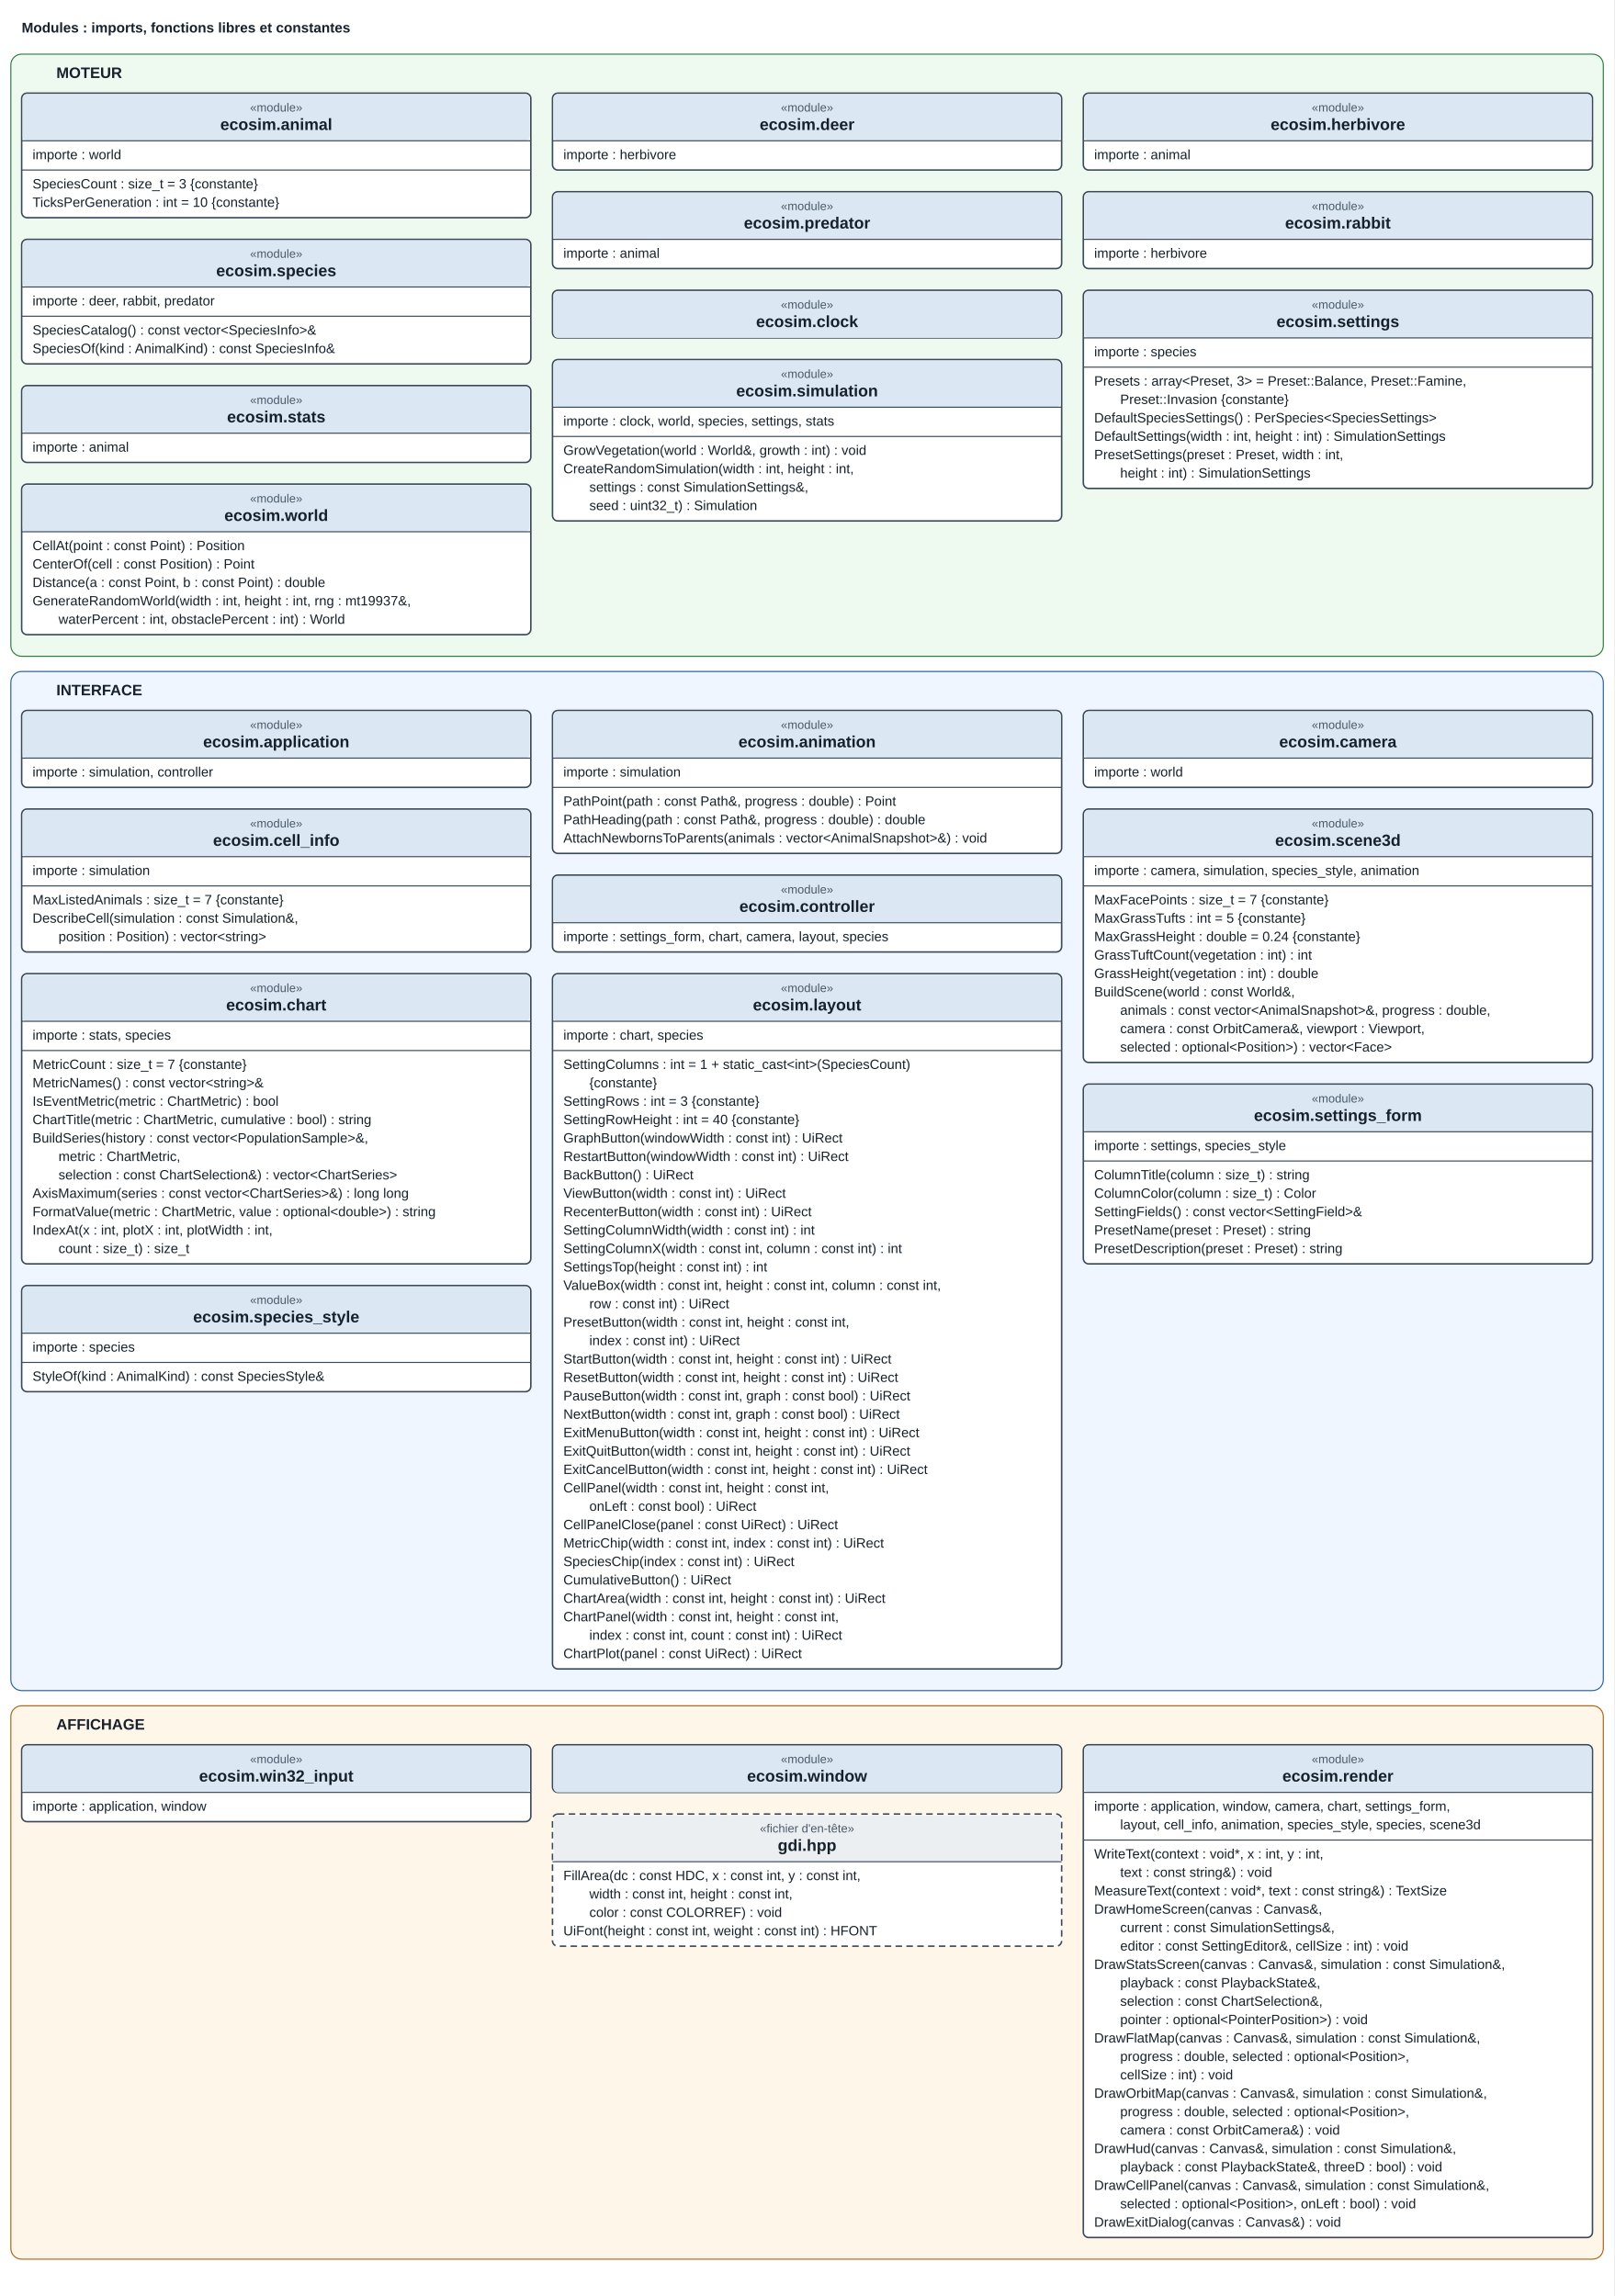
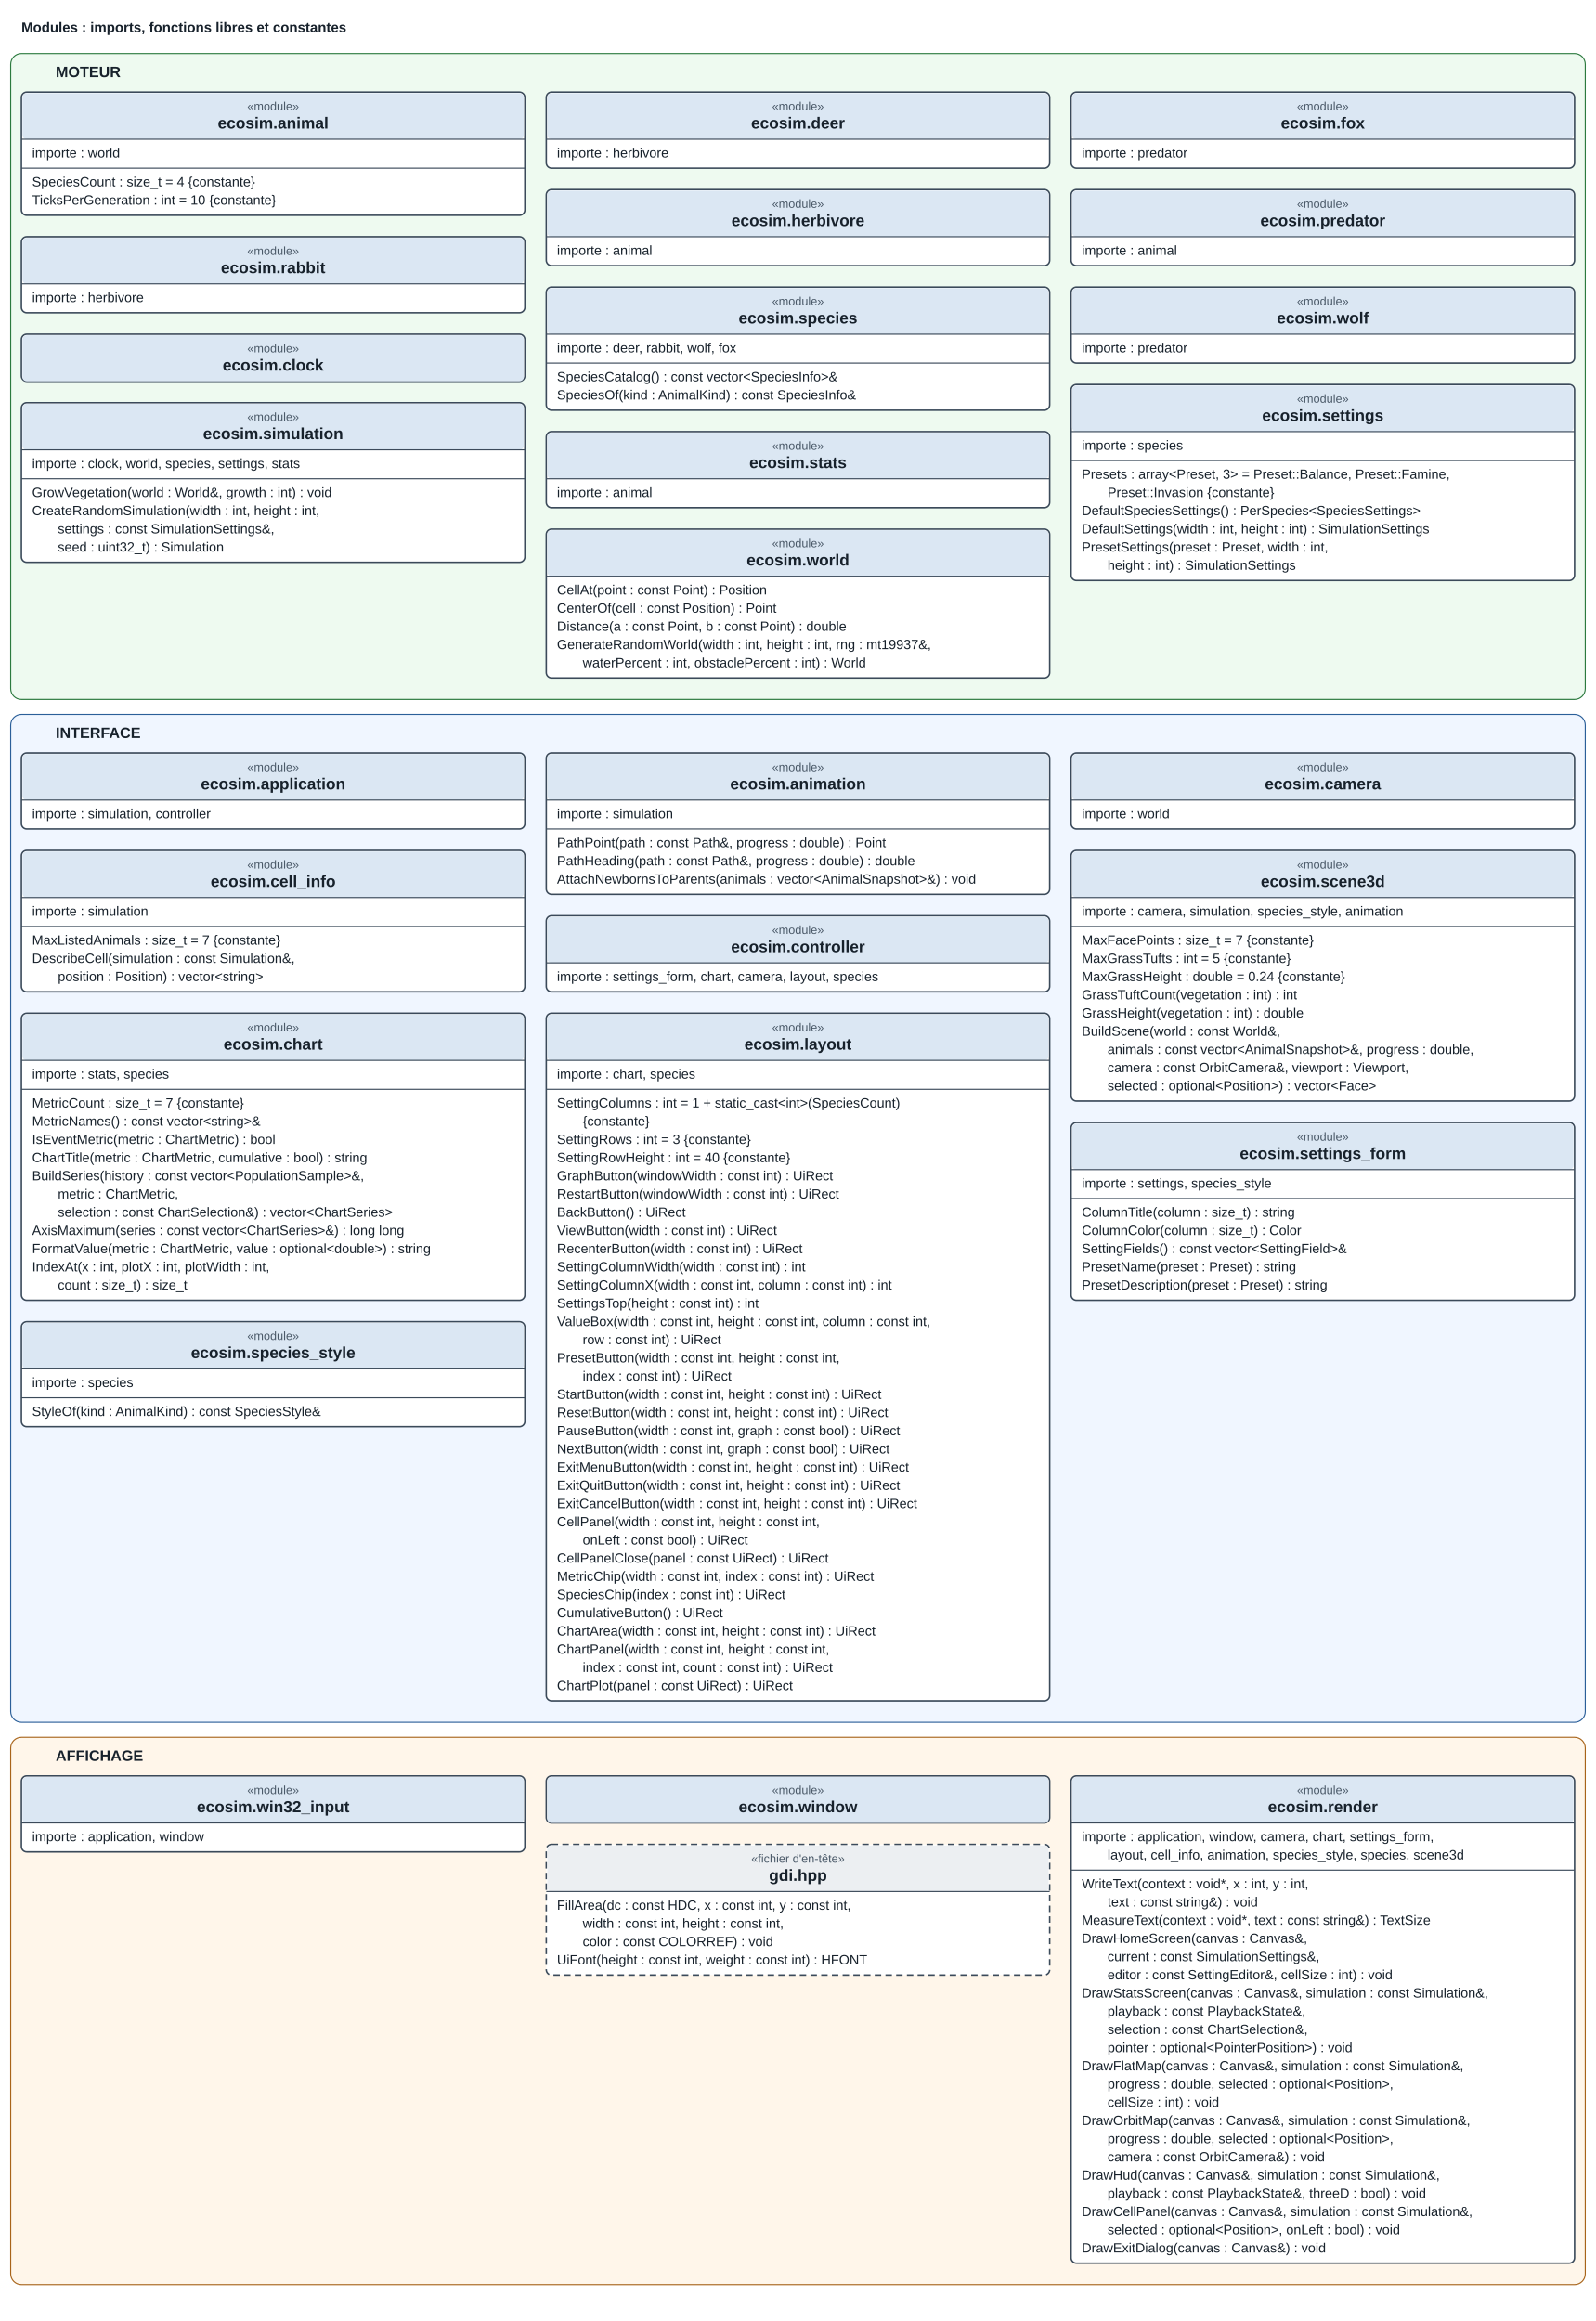
- <svg xmlns="http://www.w3.org/2000/svg" viewBox="0 0 1490 2120" role="img" aria-label="Modules : imports, fonctions libres et constantes">
+ <svg xmlns="http://www.w3.org/2000/svg" viewBox="0 0 1490 2167" role="img" aria-label="Modules : imports, fonctions libres et constantes">
  <style>
 text { font-family: "Segoe UI", Arial, sans-serif; fill: #17212b; }
 .name { font-size: 15px; font-weight: 700; text-anchor: middle; }
 .abstract { font-style: italic; }
 .stereo { font-size: 11px; text-anchor: middle; fill: #4a5968; }
 .member { font-size: 12.5px; }
 .label { font-size: 12px; font-style: italic; fill: #3b4a5a; }
 .band { font-size: 14px; font-weight: 700; }
 .legend { font-size: 12.5px; }
 .legendtitle { font-size: 13px; font-weight: 700; }
</style>
  <defs>
    <marker id="triangle" viewBox="0 0 14 14" refX="13" refY="7" markerWidth="14" markerHeight="14" markerUnits="userSpaceOnUse" orient="auto">
      <path d="M1 1 L13 7 L1 13 Z" fill="#ffffff" stroke="#3b4a5a" stroke-width="1.4" />
    </marker>
    <marker id="diamond" viewBox="0 0 18 12" refX="1" refY="6" markerWidth="18" markerHeight="12" markerUnits="userSpaceOnUse" orient="auto">
      <path d="M1 6 L9 1 L17 6 L9 11 Z" fill="#3b4a5a" />
    </marker>
    <marker id="arrow" viewBox="0 0 12 12" refX="11" refY="6" markerWidth="12" markerHeight="12" markerUnits="userSpaceOnUse" orient="auto">
      <path d="M1 1 L11 6 L1 11" fill="none" stroke="#3b4a5a" stroke-width="1.6" />
    </marker>
  </defs>
-   <rect width="1490" height="2120" fill="#ffffff" />
-   <rect x="10" y="50" width="1470" height="556" rx="10" fill="#eefaf0" stroke="#2c7a3f" />
+   <rect width="1490" height="2167" fill="#ffffff" />
+   <rect x="10" y="50" width="1470" height="603" rx="10" fill="#eefaf0" stroke="#2c7a3f" />
  <text x="52" y="72" class="band" fill="#2c7a3f">MOTEUR</text>
-   <rect x="10" y="620" width="1470" height="941" rx="10" fill="#f0f6ff" stroke="#2b5f99" />
-   <text x="52" y="642" class="band" fill="#2b5f99">INTERFACE</text>
-   <rect x="10" y="1575" width="1470" height="511" rx="10" fill="#fff6ea" stroke="#a8641a" />
-   <text x="52" y="1597" class="band" fill="#a8641a">AFFICHAGE</text>
+   <rect x="10" y="667" width="1470" height="941" rx="10" fill="#f0f6ff" stroke="#2b5f99" />
+   <text x="52" y="689" class="band" fill="#2b5f99">INTERFACE</text>
+   <rect x="10" y="1622" width="1470" height="511" rx="10" fill="#fff6ea" stroke="#a8641a" />
+   <text x="52" y="1644" class="band" fill="#a8641a">AFFICHAGE</text>
  <g class="box" data-width="470">
    <rect x="20" y="86" width="470" height="115" rx="5" fill="#ffffff" stroke="#3b4a5a" stroke-width="1.4" />
    <rect x="21" y="87" width="468" height="43" rx="4" fill="#dbe7f3" />
    <text x="255.0" y="103" class="stereo">«module»</text>
    <text x="255.0" y="120" class="name">ecosim.animal</text>
    <line x1="20" y1="130" x2="490" y2="130" stroke="#3b4a5a" />
    <text x="30" y="147" class="member">importe : world</text>
    <line x1="20" y1="157" x2="490" y2="157" stroke="#3b4a5a" />
-     <text x="30" y="174" class="member">SpeciesCount : size_t = 3 {constante}</text>
+     <text x="30" y="174" class="member">SpeciesCount : size_t = 4 {constante}</text>
    <text x="30" y="191" class="member">TicksPerGeneration : int = 10 {constante}</text>
  </g>
  <g class="box" data-width="470">
    <rect x="510" y="86" width="470" height="71" rx="5" fill="#ffffff" stroke="#3b4a5a" stroke-width="1.4" />
    <rect x="511" y="87" width="468" height="43" rx="4" fill="#dbe7f3" />
    <text x="745.0" y="103" class="stereo">«module»</text>
    <text x="745.0" y="120" class="name">ecosim.deer</text>
    <line x1="510" y1="130" x2="980" y2="130" stroke="#3b4a5a" />
    <text x="520" y="147" class="member">importe : herbivore</text>
  </g>
  <g class="box" data-width="470">
    <rect x="1000" y="86" width="470" height="71" rx="5" fill="#ffffff" stroke="#3b4a5a" stroke-width="1.4" />
    <rect x="1001" y="87" width="468" height="43" rx="4" fill="#dbe7f3" />
    <text x="1235.0" y="103" class="stereo">«module»</text>
-     <text x="1235.0" y="120" class="name">ecosim.herbivore</text>
+     <text x="1235.0" y="120" class="name">ecosim.fox</text>
    <line x1="1000" y1="130" x2="1470" y2="130" stroke="#3b4a5a" />
-     <text x="1010" y="147" class="member">importe : animal</text>
+     <text x="1010" y="147" class="member">importe : predator</text>
  </g>
  <g class="box" data-width="470">
    <rect x="510" y="177" width="470" height="71" rx="5" fill="#ffffff" stroke="#3b4a5a" stroke-width="1.4" />
    <rect x="511" y="178" width="468" height="43" rx="4" fill="#dbe7f3" />
    <text x="745.0" y="194" class="stereo">«module»</text>
-     <text x="745.0" y="211" class="name">ecosim.predator</text>
+     <text x="745.0" y="211" class="name">ecosim.herbivore</text>
    <line x1="510" y1="221" x2="980" y2="221" stroke="#3b4a5a" />
    <text x="520" y="238" class="member">importe : animal</text>
  </g>
  <g class="box" data-width="470">
    <rect x="1000" y="177" width="470" height="71" rx="5" fill="#ffffff" stroke="#3b4a5a" stroke-width="1.4" />
    <rect x="1001" y="178" width="468" height="43" rx="4" fill="#dbe7f3" />
    <text x="1235.0" y="194" class="stereo">«module»</text>
-     <text x="1235.0" y="211" class="name">ecosim.rabbit</text>
+     <text x="1235.0" y="211" class="name">ecosim.predator</text>
    <line x1="1000" y1="221" x2="1470" y2="221" stroke="#3b4a5a" />
-     <text x="1010" y="238" class="member">importe : herbivore</text>
-   </g>
-   <g class="box" data-width="470">
-     <rect x="20" y="221" width="470" height="115" rx="5" fill="#ffffff" stroke="#3b4a5a" stroke-width="1.4" />
+     <text x="1010" y="238" class="member">importe : animal</text>
+   </g>
+   <g class="box" data-width="470">
+     <rect x="20" y="221" width="470" height="71" rx="5" fill="#ffffff" stroke="#3b4a5a" stroke-width="1.4" />
    <rect x="21" y="222" width="468" height="43" rx="4" fill="#dbe7f3" />
    <text x="255.0" y="238" class="stereo">«module»</text>
-     <text x="255.0" y="255" class="name">ecosim.species</text>
+     <text x="255.0" y="255" class="name">ecosim.rabbit</text>
    <line x1="20" y1="265" x2="490" y2="265" stroke="#3b4a5a" />
-     <text x="30" y="282" class="member">importe : deer, rabbit, predator</text>
-     <line x1="20" y1="292" x2="490" y2="292" stroke="#3b4a5a" />
-     <text x="30" y="309" class="member">SpeciesCatalog() : const vector&lt;SpeciesInfo&gt;&amp;</text>
-     <text x="30" y="326" class="member">SpeciesOf(kind : AnimalKind) : const SpeciesInfo&amp;</text>
-   </g>
-   <g class="box" data-width="470">
-     <rect x="510" y="268" width="470" height="44" rx="5" fill="#ffffff" stroke="#3b4a5a" stroke-width="1.4" />
+     <text x="30" y="282" class="member">importe : herbivore</text>
+   </g>
+   <g class="box" data-width="470">
+     <rect x="510" y="268" width="470" height="115" rx="5" fill="#ffffff" stroke="#3b4a5a" stroke-width="1.4" />
    <rect x="511" y="269" width="468" height="43" rx="4" fill="#dbe7f3" />
    <text x="745.0" y="285" class="stereo">«module»</text>
-     <text x="745.0" y="302" class="name">ecosim.clock</text>
-   </g>
-   <g class="box" data-width="470">
-     <rect x="1000" y="268" width="470" height="183" rx="5" fill="#ffffff" stroke="#3b4a5a" stroke-width="1.4" />
+     <text x="745.0" y="302" class="name">ecosim.species</text>
+     <line x1="510" y1="312" x2="980" y2="312" stroke="#3b4a5a" />
+     <text x="520" y="329" class="member">importe : deer, rabbit, wolf, fox</text>
+     <line x1="510" y1="339" x2="980" y2="339" stroke="#3b4a5a" />
+     <text x="520" y="356" class="member">SpeciesCatalog() : const vector&lt;SpeciesInfo&gt;&amp;</text>
+     <text x="520" y="373" class="member">SpeciesOf(kind : AnimalKind) : const SpeciesInfo&amp;</text>
+   </g>
+   <g class="box" data-width="470">
+     <rect x="1000" y="268" width="470" height="71" rx="5" fill="#ffffff" stroke="#3b4a5a" stroke-width="1.4" />
    <rect x="1001" y="269" width="468" height="43" rx="4" fill="#dbe7f3" />
    <text x="1235.0" y="285" class="stereo">«module»</text>
-     <text x="1235.0" y="302" class="name">ecosim.settings</text>
+     <text x="1235.0" y="302" class="name">ecosim.wolf</text>
    <line x1="1000" y1="312" x2="1470" y2="312" stroke="#3b4a5a" />
-     <text x="1010" y="329" class="member">importe : species</text>
-     <line x1="1000" y1="339" x2="1470" y2="339" stroke="#3b4a5a" />
-     <text x="1010" y="356" class="member">Presets : array&lt;Preset, 3&gt; = Preset::Balance, Preset::Famine,</text>
-     <text x="1034" y="373" class="member">Preset::Invasion {constante}</text>
-     <text x="1010" y="390" class="member">DefaultSpeciesSettings() : PerSpecies&lt;SpeciesSettings&gt;</text>
-     <text x="1010" y="407" class="member">DefaultSettings(width : int, height : int) : SimulationSettings</text>
-     <text x="1010" y="424" class="member">PresetSettings(preset : Preset, width : int,</text>
-     <text x="1034" y="441" class="member">height : int) : SimulationSettings</text>
-   </g>
-   <g class="box" data-width="470">
-     <rect x="510" y="332" width="470" height="149" rx="5" fill="#ffffff" stroke="#3b4a5a" stroke-width="1.4" />
-     <rect x="511" y="333" width="468" height="43" rx="4" fill="#dbe7f3" />
-     <text x="745.0" y="349" class="stereo">«module»</text>
-     <text x="745.0" y="366" class="name">ecosim.simulation</text>
-     <line x1="510" y1="376" x2="980" y2="376" stroke="#3b4a5a" />
-     <text x="520" y="393" class="member">importe : clock, world, species, settings, stats</text>
-     <line x1="510" y1="403" x2="980" y2="403" stroke="#3b4a5a" />
-     <text x="520" y="420" class="member">GrowVegetation(world : World&amp;, growth : int) : void</text>
-     <text x="520" y="437" class="member">CreateRandomSimulation(width : int, height : int,</text>
-     <text x="544" y="454" class="member">settings : const SimulationSettings&amp;,</text>
-     <text x="544" y="471" class="member">seed : uint32_t) : Simulation</text>
-   </g>
-   <g class="box" data-width="470">
-     <rect x="20" y="356" width="470" height="71" rx="5" fill="#ffffff" stroke="#3b4a5a" stroke-width="1.4" />
-     <rect x="21" y="357" width="468" height="43" rx="4" fill="#dbe7f3" />
-     <text x="255.0" y="373" class="stereo">«module»</text>
-     <text x="255.0" y="390" class="name">ecosim.stats</text>
-     <line x1="20" y1="400" x2="490" y2="400" stroke="#3b4a5a" />
-     <text x="30" y="417" class="member">importe : animal</text>
-   </g>
-   <g class="box" data-width="470">
-     <rect x="20" y="447" width="470" height="139" rx="5" fill="#ffffff" stroke="#3b4a5a" stroke-width="1.4" />
-     <rect x="21" y="448" width="468" height="43" rx="4" fill="#dbe7f3" />
-     <text x="255.0" y="464" class="stereo">«module»</text>
-     <text x="255.0" y="481" class="name">ecosim.world</text>
-     <line x1="20" y1="491" x2="490" y2="491" stroke="#3b4a5a" />
-     <text x="30" y="508" class="member">CellAt(point : const Point) : Position</text>
-     <text x="30" y="525" class="member">CenterOf(cell : const Position) : Point</text>
-     <text x="30" y="542" class="member">Distance(a : const Point, b : const Point) : double</text>
-     <text x="30" y="559" class="member">GenerateRandomWorld(width : int, height : int, rng : mt19937&amp;,</text>
-     <text x="54" y="576" class="member">waterPercent : int, obstaclePercent : int) : World</text>
-   </g>
-   <g class="box" data-width="470">
-     <rect x="20" y="656" width="470" height="71" rx="5" fill="#ffffff" stroke="#3b4a5a" stroke-width="1.4" />
-     <rect x="21" y="657" width="468" height="43" rx="4" fill="#dbe7f3" />
-     <text x="255.0" y="673" class="stereo">«module»</text>
-     <text x="255.0" y="690" class="name">ecosim.application</text>
-     <line x1="20" y1="700" x2="490" y2="700" stroke="#3b4a5a" />
-     <text x="30" y="717" class="member">importe : simulation, controller</text>
-   </g>
-   <g class="box" data-width="470">
-     <rect x="510" y="656" width="470" height="132" rx="5" fill="#ffffff" stroke="#3b4a5a" stroke-width="1.4" />
-     <rect x="511" y="657" width="468" height="43" rx="4" fill="#dbe7f3" />
-     <text x="745.0" y="673" class="stereo">«module»</text>
-     <text x="745.0" y="690" class="name">ecosim.animation</text>
-     <line x1="510" y1="700" x2="980" y2="700" stroke="#3b4a5a" />
-     <text x="520" y="717" class="member">importe : simulation</text>
-     <line x1="510" y1="727" x2="980" y2="727" stroke="#3b4a5a" />
-     <text x="520" y="744" class="member">PathPoint(path : const Path&amp;, progress : double) : Point</text>
-     <text x="520" y="761" class="member">PathHeading(path : const Path&amp;, progress : double) : double</text>
-     <text x="520" y="778" class="member">AttachNewbornsToParents(animals : vector&lt;AnimalSnapshot&gt;&amp;) : void</text>
-   </g>
-   <g class="box" data-width="470">
-     <rect x="1000" y="656" width="470" height="71" rx="5" fill="#ffffff" stroke="#3b4a5a" stroke-width="1.4" />
-     <rect x="1001" y="657" width="468" height="43" rx="4" fill="#dbe7f3" />
-     <text x="1235.0" y="673" class="stereo">«module»</text>
-     <text x="1235.0" y="690" class="name">ecosim.camera</text>
-     <line x1="1000" y1="700" x2="1470" y2="700" stroke="#3b4a5a" />
-     <text x="1010" y="717" class="member">importe : world</text>
-   </g>
-   <g class="box" data-width="470">
-     <rect x="20" y="747" width="470" height="132" rx="5" fill="#ffffff" stroke="#3b4a5a" stroke-width="1.4" />
-     <rect x="21" y="748" width="468" height="43" rx="4" fill="#dbe7f3" />
-     <text x="255.0" y="764" class="stereo">«module»</text>
-     <text x="255.0" y="781" class="name">ecosim.cell_info</text>
-     <line x1="20" y1="791" x2="490" y2="791" stroke="#3b4a5a" />
-     <text x="30" y="808" class="member">importe : simulation</text>
-     <line x1="20" y1="818" x2="490" y2="818" stroke="#3b4a5a" />
-     <text x="30" y="835" class="member">MaxListedAnimals : size_t = 7 {constante}</text>
-     <text x="30" y="852" class="member">DescribeCell(simulation : const Simulation&amp;,</text>
-     <text x="54" y="869" class="member">position : Position) : vector&lt;string&gt;</text>
-   </g>
-   <g class="box" data-width="470">
-     <rect x="1000" y="747" width="470" height="234" rx="5" fill="#ffffff" stroke="#3b4a5a" stroke-width="1.4" />
-     <rect x="1001" y="748" width="468" height="43" rx="4" fill="#dbe7f3" />
-     <text x="1235.0" y="764" class="stereo">«module»</text>
-     <text x="1235.0" y="781" class="name">ecosim.scene3d</text>
-     <line x1="1000" y1="791" x2="1470" y2="791" stroke="#3b4a5a" />
-     <text x="1010" y="808" class="member">importe : camera, simulation, species_style, animation</text>
-     <line x1="1000" y1="818" x2="1470" y2="818" stroke="#3b4a5a" />
-     <text x="1010" y="835" class="member">MaxFacePoints : size_t = 7 {constante}</text>
-     <text x="1010" y="852" class="member">MaxGrassTufts : int = 5 {constante}</text>
-     <text x="1010" y="869" class="member">MaxGrassHeight : double = 0.24 {constante}</text>
-     <text x="1010" y="886" class="member">GrassTuftCount(vegetation : int) : int</text>
-     <text x="1010" y="903" class="member">GrassHeight(vegetation : int) : double</text>
-     <text x="1010" y="920" class="member">BuildScene(world : const World&amp;,</text>
-     <text x="1034" y="937" class="member">animals : const vector&lt;AnimalSnapshot&gt;&amp;, progress : double,</text>
-     <text x="1034" y="954" class="member">camera : const OrbitCamera&amp;, viewport : Viewport,</text>
-     <text x="1034" y="971" class="member">selected : optional&lt;Position&gt;) : vector&lt;Face&gt;</text>
-   </g>
-   <g class="box" data-width="470">
-     <rect x="510" y="808" width="470" height="71" rx="5" fill="#ffffff" stroke="#3b4a5a" stroke-width="1.4" />
-     <rect x="511" y="809" width="468" height="43" rx="4" fill="#dbe7f3" />
-     <text x="745.0" y="825" class="stereo">«module»</text>
-     <text x="745.0" y="842" class="name">ecosim.controller</text>
-     <line x1="510" y1="852" x2="980" y2="852" stroke="#3b4a5a" />
-     <text x="520" y="869" class="member">importe : settings_form, chart, camera, layout, species</text>
-   </g>
-   <g class="box" data-width="470">
-     <rect x="20" y="899" width="470" height="268" rx="5" fill="#ffffff" stroke="#3b4a5a" stroke-width="1.4" />
-     <rect x="21" y="900" width="468" height="43" rx="4" fill="#dbe7f3" />
-     <text x="255.0" y="916" class="stereo">«module»</text>
-     <text x="255.0" y="933" class="name">ecosim.chart</text>
-     <line x1="20" y1="943" x2="490" y2="943" stroke="#3b4a5a" />
-     <text x="30" y="960" class="member">importe : stats, species</text>
-     <line x1="20" y1="970" x2="490" y2="970" stroke="#3b4a5a" />
-     <text x="30" y="987" class="member">MetricCount : size_t = 7 {constante}</text>
-     <text x="30" y="1004" class="member">MetricNames() : const vector&lt;string&gt;&amp;</text>
-     <text x="30" y="1021" class="member">IsEventMetric(metric : ChartMetric) : bool</text>
-     <text x="30" y="1038" class="member">ChartTitle(metric : ChartMetric, cumulative : bool) : string</text>
-     <text x="30" y="1055" class="member">BuildSeries(history : const vector&lt;PopulationSample&gt;&amp;,</text>
-     <text x="54" y="1072" class="member">metric : ChartMetric,</text>
-     <text x="54" y="1089" class="member">selection : const ChartSelection&amp;) : vector&lt;ChartSeries&gt;</text>
-     <text x="30" y="1106" class="member">AxisMaximum(series : const vector&lt;ChartSeries&gt;&amp;) : long long</text>
-     <text x="30" y="1123" class="member">FormatValue(metric : ChartMetric, value : optional&lt;double&gt;) : string</text>
-     <text x="30" y="1140" class="member">IndexAt(x : int, plotX : int, plotWidth : int,</text>
-     <text x="54" y="1157" class="member">count : size_t) : size_t</text>
-   </g>
-   <g class="box" data-width="470">
-     <rect x="510" y="899" width="470" height="642" rx="5" fill="#ffffff" stroke="#3b4a5a" stroke-width="1.4" />
-     <rect x="511" y="900" width="468" height="43" rx="4" fill="#dbe7f3" />
-     <text x="745.0" y="916" class="stereo">«module»</text>
-     <text x="745.0" y="933" class="name">ecosim.layout</text>
-     <line x1="510" y1="943" x2="980" y2="943" stroke="#3b4a5a" />
-     <text x="520" y="960" class="member">importe : chart, species</text>
-     <line x1="510" y1="970" x2="980" y2="970" stroke="#3b4a5a" />
-     <text x="520" y="987" class="member">SettingColumns : int = 1 + static_cast&lt;int&gt;(SpeciesCount)</text>
-     <text x="544" y="1004" class="member">{constante}</text>
-     <text x="520" y="1021" class="member">SettingRows : int = 3 {constante}</text>
-     <text x="520" y="1038" class="member">SettingRowHeight : int = 40 {constante}</text>
-     <text x="520" y="1055" class="member">GraphButton(windowWidth : const int) : UiRect</text>
-     <text x="520" y="1072" class="member">RestartButton(windowWidth : const int) : UiRect</text>
-     <text x="520" y="1089" class="member">BackButton() : UiRect</text>
-     <text x="520" y="1106" class="member">ViewButton(width : const int) : UiRect</text>
-     <text x="520" y="1123" class="member">RecenterButton(width : const int) : UiRect</text>
-     <text x="520" y="1140" class="member">SettingColumnWidth(width : const int) : int</text>
-     <text x="520" y="1157" class="member">SettingColumnX(width : const int, column : const int) : int</text>
-     <text x="520" y="1174" class="member">SettingsTop(height : const int) : int</text>
-     <text x="520" y="1191" class="member">ValueBox(width : const int, height : const int, column : const int,</text>
-     <text x="544" y="1208" class="member">row : const int) : UiRect</text>
-     <text x="520" y="1225" class="member">PresetButton(width : const int, height : const int,</text>
-     <text x="544" y="1242" class="member">index : const int) : UiRect</text>
-     <text x="520" y="1259" class="member">StartButton(width : const int, height : const int) : UiRect</text>
-     <text x="520" y="1276" class="member">ResetButton(width : const int, height : const int) : UiRect</text>
-     <text x="520" y="1293" class="member">PauseButton(width : const int, graph : const bool) : UiRect</text>
-     <text x="520" y="1310" class="member">NextButton(width : const int, graph : const bool) : UiRect</text>
-     <text x="520" y="1327" class="member">ExitMenuButton(width : const int, height : const int) : UiRect</text>
-     <text x="520" y="1344" class="member">ExitQuitButton(width : const int, height : const int) : UiRect</text>
-     <text x="520" y="1361" class="member">ExitCancelButton(width : const int, height : const int) : UiRect</text>
-     <text x="520" y="1378" class="member">CellPanel(width : const int, height : const int,</text>
-     <text x="544" y="1395" class="member">onLeft : const bool) : UiRect</text>
-     <text x="520" y="1412" class="member">CellPanelClose(panel : const UiRect) : UiRect</text>
-     <text x="520" y="1429" class="member">MetricChip(width : const int, index : const int) : UiRect</text>
-     <text x="520" y="1446" class="member">SpeciesChip(index : const int) : UiRect</text>
-     <text x="520" y="1463" class="member">CumulativeButton() : UiRect</text>
-     <text x="520" y="1480" class="member">ChartArea(width : const int, height : const int) : UiRect</text>
-     <text x="520" y="1497" class="member">ChartPanel(width : const int, height : const int,</text>
-     <text x="544" y="1514" class="member">index : const int, count : const int) : UiRect</text>
-     <text x="520" y="1531" class="member">ChartPlot(panel : const UiRect) : UiRect</text>
-   </g>
-   <g class="box" data-width="470">
-     <rect x="1000" y="1001" width="470" height="166" rx="5" fill="#ffffff" stroke="#3b4a5a" stroke-width="1.4" />
-     <rect x="1001" y="1002" width="468" height="43" rx="4" fill="#dbe7f3" />
-     <text x="1235.0" y="1018" class="stereo">«module»</text>
-     <text x="1235.0" y="1035" class="name">ecosim.settings_form</text>
-     <line x1="1000" y1="1045" x2="1470" y2="1045" stroke="#3b4a5a" />
-     <text x="1010" y="1062" class="member">importe : settings, species_style</text>
-     <line x1="1000" y1="1072" x2="1470" y2="1072" stroke="#3b4a5a" />
-     <text x="1010" y="1089" class="member">ColumnTitle(column : size_t) : string</text>
-     <text x="1010" y="1106" class="member">ColumnColor(column : size_t) : Color</text>
-     <text x="1010" y="1123" class="member">SettingFields() : const vector&lt;SettingField&gt;&amp;</text>
-     <text x="1010" y="1140" class="member">PresetName(preset : Preset) : string</text>
-     <text x="1010" y="1157" class="member">PresetDescription(preset : Preset) : string</text>
-   </g>
-   <g class="box" data-width="470">
-     <rect x="20" y="1187" width="470" height="98" rx="5" fill="#ffffff" stroke="#3b4a5a" stroke-width="1.4" />
-     <rect x="21" y="1188" width="468" height="43" rx="4" fill="#dbe7f3" />
-     <text x="255.0" y="1204" class="stereo">«module»</text>
-     <text x="255.0" y="1221" class="name">ecosim.species_style</text>
-     <line x1="20" y1="1231" x2="490" y2="1231" stroke="#3b4a5a" />
-     <text x="30" y="1248" class="member">importe : species</text>
-     <line x1="20" y1="1258" x2="490" y2="1258" stroke="#3b4a5a" />
-     <text x="30" y="1275" class="member">StyleOf(kind : AnimalKind) : const SpeciesStyle&amp;</text>
-   </g>
-   <g class="box" data-width="470">
-     <rect x="20" y="1611" width="470" height="71" rx="5" fill="#ffffff" stroke="#3b4a5a" stroke-width="1.4" />
-     <rect x="21" y="1612" width="468" height="43" rx="4" fill="#dbe7f3" />
-     <text x="255.0" y="1628" class="stereo">«module»</text>
-     <text x="255.0" y="1645" class="name">ecosim.win32_input</text>
-     <line x1="20" y1="1655" x2="490" y2="1655" stroke="#3b4a5a" />
-     <text x="30" y="1672" class="member">importe : application, window</text>
-   </g>
-   <g class="box" data-width="470">
-     <rect x="510" y="1611" width="470" height="44" rx="5" fill="#ffffff" stroke="#3b4a5a" stroke-width="1.4" />
-     <rect x="511" y="1612" width="468" height="43" rx="4" fill="#dbe7f3" />
-     <text x="745.0" y="1628" class="stereo">«module»</text>
-     <text x="745.0" y="1645" class="name">ecosim.window</text>
-   </g>
-   <g class="box" data-width="470">
-     <rect x="1000" y="1611" width="470" height="455" rx="5" fill="#ffffff" stroke="#3b4a5a" stroke-width="1.4" />
-     <rect x="1001" y="1612" width="468" height="43" rx="4" fill="#dbe7f3" />
-     <text x="1235.0" y="1628" class="stereo">«module»</text>
-     <text x="1235.0" y="1645" class="name">ecosim.render</text>
-     <line x1="1000" y1="1655" x2="1470" y2="1655" stroke="#3b4a5a" />
-     <text x="1010" y="1672" class="member">importe : application, window, camera, chart, settings_form,</text>
-     <text x="1034" y="1689" class="member">layout, cell_info, animation, species_style, species, scene3d</text>
-     <line x1="1000" y1="1699" x2="1470" y2="1699" stroke="#3b4a5a" />
-     <text x="1010" y="1716" class="member">WriteText(context : void*, x : int, y : int,</text>
-     <text x="1034" y="1733" class="member">text : const string&amp;) : void</text>
-     <text x="1010" y="1750" class="member">MeasureText(context : void*, text : const string&amp;) : TextSize</text>
-     <text x="1010" y="1767" class="member">DrawHomeScreen(canvas : Canvas&amp;,</text>
-     <text x="1034" y="1784" class="member">current : const SimulationSettings&amp;,</text>
-     <text x="1034" y="1801" class="member">editor : const SettingEditor&amp;, cellSize : int) : void</text>
-     <text x="1010" y="1818" class="member">DrawStatsScreen(canvas : Canvas&amp;, simulation : const Simulation&amp;,</text>
-     <text x="1034" y="1835" class="member">playback : const PlaybackState&amp;,</text>
-     <text x="1034" y="1852" class="member">selection : const ChartSelection&amp;,</text>
-     <text x="1034" y="1869" class="member">pointer : optional&lt;PointerPosition&gt;) : void</text>
-     <text x="1010" y="1886" class="member">DrawFlatMap(canvas : Canvas&amp;, simulation : const Simulation&amp;,</text>
-     <text x="1034" y="1903" class="member">progress : double, selected : optional&lt;Position&gt;,</text>
-     <text x="1034" y="1920" class="member">cellSize : int) : void</text>
-     <text x="1010" y="1937" class="member">DrawOrbitMap(canvas : Canvas&amp;, simulation : const Simulation&amp;,</text>
-     <text x="1034" y="1954" class="member">progress : double, selected : optional&lt;Position&gt;,</text>
-     <text x="1034" y="1971" class="member">camera : const OrbitCamera&amp;) : void</text>
-     <text x="1010" y="1988" class="member">DrawHud(canvas : Canvas&amp;, simulation : const Simulation&amp;,</text>
-     <text x="1034" y="2005" class="member">playback : const PlaybackState&amp;, threeD : bool) : void</text>
-     <text x="1010" y="2022" class="member">DrawCellPanel(canvas : Canvas&amp;, simulation : const Simulation&amp;,</text>
-     <text x="1034" y="2039" class="member">selected : optional&lt;Position&gt;, onLeft : bool) : void</text>
-     <text x="1010" y="2056" class="member">DrawExitDialog(canvas : Canvas&amp;) : void</text>
-   </g>
-   <g class="box" data-width="470">
-     <rect x="510" y="1675" width="470" height="122" rx="5" fill="#ffffff" stroke="#3b4a5a" stroke-width="1.4" stroke-dasharray="6 4" />
-     <rect x="511" y="1676" width="468" height="43" rx="4" fill="#eceff2" />
-     <text x="745.0" y="1692" class="stereo">«fichier d'en-tête»</text>
-     <text x="745.0" y="1709" class="name">gdi.hpp</text>
-     <line x1="510" y1="1719" x2="980" y2="1719" stroke="#3b4a5a" />
-     <text x="520" y="1736" class="member">FillArea(dc : const HDC, x : const int, y : const int,</text>
-     <text x="544" y="1753" class="member">width : const int, height : const int,</text>
-     <text x="544" y="1770" class="member">color : const COLORREF) : void</text>
-     <text x="520" y="1787" class="member">UiFont(height : const int, weight : const int) : HFONT</text>
+     <text x="1010" y="329" class="member">importe : predator</text>
+   </g>
+   <g class="box" data-width="470">
+     <rect x="20" y="312" width="470" height="44" rx="5" fill="#ffffff" stroke="#3b4a5a" stroke-width="1.4" />
+     <rect x="21" y="313" width="468" height="43" rx="4" fill="#dbe7f3" />
+     <text x="255.0" y="329" class="stereo">«module»</text>
+     <text x="255.0" y="346" class="name">ecosim.clock</text>
+   </g>
+   <g class="box" data-width="470">
+     <rect x="1000" y="359" width="470" height="183" rx="5" fill="#ffffff" stroke="#3b4a5a" stroke-width="1.4" />
+     <rect x="1001" y="360" width="468" height="43" rx="4" fill="#dbe7f3" />
+     <text x="1235.0" y="376" class="stereo">«module»</text>
+     <text x="1235.0" y="393" class="name">ecosim.settings</text>
+     <line x1="1000" y1="403" x2="1470" y2="403" stroke="#3b4a5a" />
+     <text x="1010" y="420" class="member">importe : species</text>
+     <line x1="1000" y1="430" x2="1470" y2="430" stroke="#3b4a5a" />
+     <text x="1010" y="447" class="member">Presets : array&lt;Preset, 3&gt; = Preset::Balance, Preset::Famine,</text>
+     <text x="1034" y="464" class="member">Preset::Invasion {constante}</text>
+     <text x="1010" y="481" class="member">DefaultSpeciesSettings() : PerSpecies&lt;SpeciesSettings&gt;</text>
+     <text x="1010" y="498" class="member">DefaultSettings(width : int, height : int) : SimulationSettings</text>
+     <text x="1010" y="515" class="member">PresetSettings(preset : Preset, width : int,</text>
+     <text x="1034" y="532" class="member">height : int) : SimulationSettings</text>
+   </g>
+   <g class="box" data-width="470">
+     <rect x="20" y="376" width="470" height="149" rx="5" fill="#ffffff" stroke="#3b4a5a" stroke-width="1.4" />
+     <rect x="21" y="377" width="468" height="43" rx="4" fill="#dbe7f3" />
+     <text x="255.0" y="393" class="stereo">«module»</text>
+     <text x="255.0" y="410" class="name">ecosim.simulation</text>
+     <line x1="20" y1="420" x2="490" y2="420" stroke="#3b4a5a" />
+     <text x="30" y="437" class="member">importe : clock, world, species, settings, stats</text>
+     <line x1="20" y1="447" x2="490" y2="447" stroke="#3b4a5a" />
+     <text x="30" y="464" class="member">GrowVegetation(world : World&amp;, growth : int) : void</text>
+     <text x="30" y="481" class="member">CreateRandomSimulation(width : int, height : int,</text>
+     <text x="54" y="498" class="member">settings : const SimulationSettings&amp;,</text>
+     <text x="54" y="515" class="member">seed : uint32_t) : Simulation</text>
+   </g>
+   <g class="box" data-width="470">
+     <rect x="510" y="403" width="470" height="71" rx="5" fill="#ffffff" stroke="#3b4a5a" stroke-width="1.4" />
+     <rect x="511" y="404" width="468" height="43" rx="4" fill="#dbe7f3" />
+     <text x="745.0" y="420" class="stereo">«module»</text>
+     <text x="745.0" y="437" class="name">ecosim.stats</text>
+     <line x1="510" y1="447" x2="980" y2="447" stroke="#3b4a5a" />
+     <text x="520" y="464" class="member">importe : animal</text>
+   </g>
+   <g class="box" data-width="470">
+     <rect x="510" y="494" width="470" height="139" rx="5" fill="#ffffff" stroke="#3b4a5a" stroke-width="1.4" />
+     <rect x="511" y="495" width="468" height="43" rx="4" fill="#dbe7f3" />
+     <text x="745.0" y="511" class="stereo">«module»</text>
+     <text x="745.0" y="528" class="name">ecosim.world</text>
+     <line x1="510" y1="538" x2="980" y2="538" stroke="#3b4a5a" />
+     <text x="520" y="555" class="member">CellAt(point : const Point) : Position</text>
+     <text x="520" y="572" class="member">CenterOf(cell : const Position) : Point</text>
+     <text x="520" y="589" class="member">Distance(a : const Point, b : const Point) : double</text>
+     <text x="520" y="606" class="member">GenerateRandomWorld(width : int, height : int, rng : mt19937&amp;,</text>
+     <text x="544" y="623" class="member">waterPercent : int, obstaclePercent : int) : World</text>
+   </g>
+   <g class="box" data-width="470">
+     <rect x="20" y="703" width="470" height="71" rx="5" fill="#ffffff" stroke="#3b4a5a" stroke-width="1.4" />
+     <rect x="21" y="704" width="468" height="43" rx="4" fill="#dbe7f3" />
+     <text x="255.0" y="720" class="stereo">«module»</text>
+     <text x="255.0" y="737" class="name">ecosim.application</text>
+     <line x1="20" y1="747" x2="490" y2="747" stroke="#3b4a5a" />
+     <text x="30" y="764" class="member">importe : simulation, controller</text>
+   </g>
+   <g class="box" data-width="470">
+     <rect x="510" y="703" width="470" height="132" rx="5" fill="#ffffff" stroke="#3b4a5a" stroke-width="1.4" />
+     <rect x="511" y="704" width="468" height="43" rx="4" fill="#dbe7f3" />
+     <text x="745.0" y="720" class="stereo">«module»</text>
+     <text x="745.0" y="737" class="name">ecosim.animation</text>
+     <line x1="510" y1="747" x2="980" y2="747" stroke="#3b4a5a" />
+     <text x="520" y="764" class="member">importe : simulation</text>
+     <line x1="510" y1="774" x2="980" y2="774" stroke="#3b4a5a" />
+     <text x="520" y="791" class="member">PathPoint(path : const Path&amp;, progress : double) : Point</text>
+     <text x="520" y="808" class="member">PathHeading(path : const Path&amp;, progress : double) : double</text>
+     <text x="520" y="825" class="member">AttachNewbornsToParents(animals : vector&lt;AnimalSnapshot&gt;&amp;) : void</text>
+   </g>
+   <g class="box" data-width="470">
+     <rect x="1000" y="703" width="470" height="71" rx="5" fill="#ffffff" stroke="#3b4a5a" stroke-width="1.4" />
+     <rect x="1001" y="704" width="468" height="43" rx="4" fill="#dbe7f3" />
+     <text x="1235.0" y="720" class="stereo">«module»</text>
+     <text x="1235.0" y="737" class="name">ecosim.camera</text>
+     <line x1="1000" y1="747" x2="1470" y2="747" stroke="#3b4a5a" />
+     <text x="1010" y="764" class="member">importe : world</text>
+   </g>
+   <g class="box" data-width="470">
+     <rect x="20" y="794" width="470" height="132" rx="5" fill="#ffffff" stroke="#3b4a5a" stroke-width="1.4" />
+     <rect x="21" y="795" width="468" height="43" rx="4" fill="#dbe7f3" />
+     <text x="255.0" y="811" class="stereo">«module»</text>
+     <text x="255.0" y="828" class="name">ecosim.cell_info</text>
+     <line x1="20" y1="838" x2="490" y2="838" stroke="#3b4a5a" />
+     <text x="30" y="855" class="member">importe : simulation</text>
+     <line x1="20" y1="865" x2="490" y2="865" stroke="#3b4a5a" />
+     <text x="30" y="882" class="member">MaxListedAnimals : size_t = 7 {constante}</text>
+     <text x="30" y="899" class="member">DescribeCell(simulation : const Simulation&amp;,</text>
+     <text x="54" y="916" class="member">position : Position) : vector&lt;string&gt;</text>
+   </g>
+   <g class="box" data-width="470">
+     <rect x="1000" y="794" width="470" height="234" rx="5" fill="#ffffff" stroke="#3b4a5a" stroke-width="1.4" />
+     <rect x="1001" y="795" width="468" height="43" rx="4" fill="#dbe7f3" />
+     <text x="1235.0" y="811" class="stereo">«module»</text>
+     <text x="1235.0" y="828" class="name">ecosim.scene3d</text>
+     <line x1="1000" y1="838" x2="1470" y2="838" stroke="#3b4a5a" />
+     <text x="1010" y="855" class="member">importe : camera, simulation, species_style, animation</text>
+     <line x1="1000" y1="865" x2="1470" y2="865" stroke="#3b4a5a" />
+     <text x="1010" y="882" class="member">MaxFacePoints : size_t = 7 {constante}</text>
+     <text x="1010" y="899" class="member">MaxGrassTufts : int = 5 {constante}</text>
+     <text x="1010" y="916" class="member">MaxGrassHeight : double = 0.24 {constante}</text>
+     <text x="1010" y="933" class="member">GrassTuftCount(vegetation : int) : int</text>
+     <text x="1010" y="950" class="member">GrassHeight(vegetation : int) : double</text>
+     <text x="1010" y="967" class="member">BuildScene(world : const World&amp;,</text>
+     <text x="1034" y="984" class="member">animals : const vector&lt;AnimalSnapshot&gt;&amp;, progress : double,</text>
+     <text x="1034" y="1001" class="member">camera : const OrbitCamera&amp;, viewport : Viewport,</text>
+     <text x="1034" y="1018" class="member">selected : optional&lt;Position&gt;) : vector&lt;Face&gt;</text>
+   </g>
+   <g class="box" data-width="470">
+     <rect x="510" y="855" width="470" height="71" rx="5" fill="#ffffff" stroke="#3b4a5a" stroke-width="1.4" />
+     <rect x="511" y="856" width="468" height="43" rx="4" fill="#dbe7f3" />
+     <text x="745.0" y="872" class="stereo">«module»</text>
+     <text x="745.0" y="889" class="name">ecosim.controller</text>
+     <line x1="510" y1="899" x2="980" y2="899" stroke="#3b4a5a" />
+     <text x="520" y="916" class="member">importe : settings_form, chart, camera, layout, species</text>
+   </g>
+   <g class="box" data-width="470">
+     <rect x="20" y="946" width="470" height="268" rx="5" fill="#ffffff" stroke="#3b4a5a" stroke-width="1.4" />
+     <rect x="21" y="947" width="468" height="43" rx="4" fill="#dbe7f3" />
+     <text x="255.0" y="963" class="stereo">«module»</text>
+     <text x="255.0" y="980" class="name">ecosim.chart</text>
+     <line x1="20" y1="990" x2="490" y2="990" stroke="#3b4a5a" />
+     <text x="30" y="1007" class="member">importe : stats, species</text>
+     <line x1="20" y1="1017" x2="490" y2="1017" stroke="#3b4a5a" />
+     <text x="30" y="1034" class="member">MetricCount : size_t = 7 {constante}</text>
+     <text x="30" y="1051" class="member">MetricNames() : const vector&lt;string&gt;&amp;</text>
+     <text x="30" y="1068" class="member">IsEventMetric(metric : ChartMetric) : bool</text>
+     <text x="30" y="1085" class="member">ChartTitle(metric : ChartMetric, cumulative : bool) : string</text>
+     <text x="30" y="1102" class="member">BuildSeries(history : const vector&lt;PopulationSample&gt;&amp;,</text>
+     <text x="54" y="1119" class="member">metric : ChartMetric,</text>
+     <text x="54" y="1136" class="member">selection : const ChartSelection&amp;) : vector&lt;ChartSeries&gt;</text>
+     <text x="30" y="1153" class="member">AxisMaximum(series : const vector&lt;ChartSeries&gt;&amp;) : long long</text>
+     <text x="30" y="1170" class="member">FormatValue(metric : ChartMetric, value : optional&lt;double&gt;) : string</text>
+     <text x="30" y="1187" class="member">IndexAt(x : int, plotX : int, plotWidth : int,</text>
+     <text x="54" y="1204" class="member">count : size_t) : size_t</text>
+   </g>
+   <g class="box" data-width="470">
+     <rect x="510" y="946" width="470" height="642" rx="5" fill="#ffffff" stroke="#3b4a5a" stroke-width="1.4" />
+     <rect x="511" y="947" width="468" height="43" rx="4" fill="#dbe7f3" />
+     <text x="745.0" y="963" class="stereo">«module»</text>
+     <text x="745.0" y="980" class="name">ecosim.layout</text>
+     <line x1="510" y1="990" x2="980" y2="990" stroke="#3b4a5a" />
+     <text x="520" y="1007" class="member">importe : chart, species</text>
+     <line x1="510" y1="1017" x2="980" y2="1017" stroke="#3b4a5a" />
+     <text x="520" y="1034" class="member">SettingColumns : int = 1 + static_cast&lt;int&gt;(SpeciesCount)</text>
+     <text x="544" y="1051" class="member">{constante}</text>
+     <text x="520" y="1068" class="member">SettingRows : int = 3 {constante}</text>
+     <text x="520" y="1085" class="member">SettingRowHeight : int = 40 {constante}</text>
+     <text x="520" y="1102" class="member">GraphButton(windowWidth : const int) : UiRect</text>
+     <text x="520" y="1119" class="member">RestartButton(windowWidth : const int) : UiRect</text>
+     <text x="520" y="1136" class="member">BackButton() : UiRect</text>
+     <text x="520" y="1153" class="member">ViewButton(width : const int) : UiRect</text>
+     <text x="520" y="1170" class="member">RecenterButton(width : const int) : UiRect</text>
+     <text x="520" y="1187" class="member">SettingColumnWidth(width : const int) : int</text>
+     <text x="520" y="1204" class="member">SettingColumnX(width : const int, column : const int) : int</text>
+     <text x="520" y="1221" class="member">SettingsTop(height : const int) : int</text>
+     <text x="520" y="1238" class="member">ValueBox(width : const int, height : const int, column : const int,</text>
+     <text x="544" y="1255" class="member">row : const int) : UiRect</text>
+     <text x="520" y="1272" class="member">PresetButton(width : const int, height : const int,</text>
+     <text x="544" y="1289" class="member">index : const int) : UiRect</text>
+     <text x="520" y="1306" class="member">StartButton(width : const int, height : const int) : UiRect</text>
+     <text x="520" y="1323" class="member">ResetButton(width : const int, height : const int) : UiRect</text>
+     <text x="520" y="1340" class="member">PauseButton(width : const int, graph : const bool) : UiRect</text>
+     <text x="520" y="1357" class="member">NextButton(width : const int, graph : const bool) : UiRect</text>
+     <text x="520" y="1374" class="member">ExitMenuButton(width : const int, height : const int) : UiRect</text>
+     <text x="520" y="1391" class="member">ExitQuitButton(width : const int, height : const int) : UiRect</text>
+     <text x="520" y="1408" class="member">ExitCancelButton(width : const int, height : const int) : UiRect</text>
+     <text x="520" y="1425" class="member">CellPanel(width : const int, height : const int,</text>
+     <text x="544" y="1442" class="member">onLeft : const bool) : UiRect</text>
+     <text x="520" y="1459" class="member">CellPanelClose(panel : const UiRect) : UiRect</text>
+     <text x="520" y="1476" class="member">MetricChip(width : const int, index : const int) : UiRect</text>
+     <text x="520" y="1493" class="member">SpeciesChip(index : const int) : UiRect</text>
+     <text x="520" y="1510" class="member">CumulativeButton() : UiRect</text>
+     <text x="520" y="1527" class="member">ChartArea(width : const int, height : const int) : UiRect</text>
+     <text x="520" y="1544" class="member">ChartPanel(width : const int, height : const int,</text>
+     <text x="544" y="1561" class="member">index : const int, count : const int) : UiRect</text>
+     <text x="520" y="1578" class="member">ChartPlot(panel : const UiRect) : UiRect</text>
+   </g>
+   <g class="box" data-width="470">
+     <rect x="1000" y="1048" width="470" height="166" rx="5" fill="#ffffff" stroke="#3b4a5a" stroke-width="1.4" />
+     <rect x="1001" y="1049" width="468" height="43" rx="4" fill="#dbe7f3" />
+     <text x="1235.0" y="1065" class="stereo">«module»</text>
+     <text x="1235.0" y="1082" class="name">ecosim.settings_form</text>
+     <line x1="1000" y1="1092" x2="1470" y2="1092" stroke="#3b4a5a" />
+     <text x="1010" y="1109" class="member">importe : settings, species_style</text>
+     <line x1="1000" y1="1119" x2="1470" y2="1119" stroke="#3b4a5a" />
+     <text x="1010" y="1136" class="member">ColumnTitle(column : size_t) : string</text>
+     <text x="1010" y="1153" class="member">ColumnColor(column : size_t) : Color</text>
+     <text x="1010" y="1170" class="member">SettingFields() : const vector&lt;SettingField&gt;&amp;</text>
+     <text x="1010" y="1187" class="member">PresetName(preset : Preset) : string</text>
+     <text x="1010" y="1204" class="member">PresetDescription(preset : Preset) : string</text>
+   </g>
+   <g class="box" data-width="470">
+     <rect x="20" y="1234" width="470" height="98" rx="5" fill="#ffffff" stroke="#3b4a5a" stroke-width="1.4" />
+     <rect x="21" y="1235" width="468" height="43" rx="4" fill="#dbe7f3" />
+     <text x="255.0" y="1251" class="stereo">«module»</text>
+     <text x="255.0" y="1268" class="name">ecosim.species_style</text>
+     <line x1="20" y1="1278" x2="490" y2="1278" stroke="#3b4a5a" />
+     <text x="30" y="1295" class="member">importe : species</text>
+     <line x1="20" y1="1305" x2="490" y2="1305" stroke="#3b4a5a" />
+     <text x="30" y="1322" class="member">StyleOf(kind : AnimalKind) : const SpeciesStyle&amp;</text>
+   </g>
+   <g class="box" data-width="470">
+     <rect x="20" y="1658" width="470" height="71" rx="5" fill="#ffffff" stroke="#3b4a5a" stroke-width="1.4" />
+     <rect x="21" y="1659" width="468" height="43" rx="4" fill="#dbe7f3" />
+     <text x="255.0" y="1675" class="stereo">«module»</text>
+     <text x="255.0" y="1692" class="name">ecosim.win32_input</text>
+     <line x1="20" y1="1702" x2="490" y2="1702" stroke="#3b4a5a" />
+     <text x="30" y="1719" class="member">importe : application, window</text>
+   </g>
+   <g class="box" data-width="470">
+     <rect x="510" y="1658" width="470" height="44" rx="5" fill="#ffffff" stroke="#3b4a5a" stroke-width="1.4" />
+     <rect x="511" y="1659" width="468" height="43" rx="4" fill="#dbe7f3" />
+     <text x="745.0" y="1675" class="stereo">«module»</text>
+     <text x="745.0" y="1692" class="name">ecosim.window</text>
+   </g>
+   <g class="box" data-width="470">
+     <rect x="1000" y="1658" width="470" height="455" rx="5" fill="#ffffff" stroke="#3b4a5a" stroke-width="1.4" />
+     <rect x="1001" y="1659" width="468" height="43" rx="4" fill="#dbe7f3" />
+     <text x="1235.0" y="1675" class="stereo">«module»</text>
+     <text x="1235.0" y="1692" class="name">ecosim.render</text>
+     <line x1="1000" y1="1702" x2="1470" y2="1702" stroke="#3b4a5a" />
+     <text x="1010" y="1719" class="member">importe : application, window, camera, chart, settings_form,</text>
+     <text x="1034" y="1736" class="member">layout, cell_info, animation, species_style, species, scene3d</text>
+     <line x1="1000" y1="1746" x2="1470" y2="1746" stroke="#3b4a5a" />
+     <text x="1010" y="1763" class="member">WriteText(context : void*, x : int, y : int,</text>
+     <text x="1034" y="1780" class="member">text : const string&amp;) : void</text>
+     <text x="1010" y="1797" class="member">MeasureText(context : void*, text : const string&amp;) : TextSize</text>
+     <text x="1010" y="1814" class="member">DrawHomeScreen(canvas : Canvas&amp;,</text>
+     <text x="1034" y="1831" class="member">current : const SimulationSettings&amp;,</text>
+     <text x="1034" y="1848" class="member">editor : const SettingEditor&amp;, cellSize : int) : void</text>
+     <text x="1010" y="1865" class="member">DrawStatsScreen(canvas : Canvas&amp;, simulation : const Simulation&amp;,</text>
+     <text x="1034" y="1882" class="member">playback : const PlaybackState&amp;,</text>
+     <text x="1034" y="1899" class="member">selection : const ChartSelection&amp;,</text>
+     <text x="1034" y="1916" class="member">pointer : optional&lt;PointerPosition&gt;) : void</text>
+     <text x="1010" y="1933" class="member">DrawFlatMap(canvas : Canvas&amp;, simulation : const Simulation&amp;,</text>
+     <text x="1034" y="1950" class="member">progress : double, selected : optional&lt;Position&gt;,</text>
+     <text x="1034" y="1967" class="member">cellSize : int) : void</text>
+     <text x="1010" y="1984" class="member">DrawOrbitMap(canvas : Canvas&amp;, simulation : const Simulation&amp;,</text>
+     <text x="1034" y="2001" class="member">progress : double, selected : optional&lt;Position&gt;,</text>
+     <text x="1034" y="2018" class="member">camera : const OrbitCamera&amp;) : void</text>
+     <text x="1010" y="2035" class="member">DrawHud(canvas : Canvas&amp;, simulation : const Simulation&amp;,</text>
+     <text x="1034" y="2052" class="member">playback : const PlaybackState&amp;, threeD : bool) : void</text>
+     <text x="1010" y="2069" class="member">DrawCellPanel(canvas : Canvas&amp;, simulation : const Simulation&amp;,</text>
+     <text x="1034" y="2086" class="member">selected : optional&lt;Position&gt;, onLeft : bool) : void</text>
+     <text x="1010" y="2103" class="member">DrawExitDialog(canvas : Canvas&amp;) : void</text>
+   </g>
+   <g class="box" data-width="470">
+     <rect x="510" y="1722" width="470" height="122" rx="5" fill="#ffffff" stroke="#3b4a5a" stroke-width="1.4" stroke-dasharray="6 4" />
+     <rect x="511" y="1723" width="468" height="43" rx="4" fill="#eceff2" />
+     <text x="745.0" y="1739" class="stereo">«fichier d'en-tête»</text>
+     <text x="745.0" y="1756" class="name">gdi.hpp</text>
+     <line x1="510" y1="1766" x2="980" y2="1766" stroke="#3b4a5a" />
+     <text x="520" y="1783" class="member">FillArea(dc : const HDC, x : const int, y : const int,</text>
+     <text x="544" y="1800" class="member">width : const int, height : const int,</text>
+     <text x="544" y="1817" class="member">color : const COLORREF) : void</text>
+     <text x="520" y="1834" class="member">UiFont(height : const int, weight : const int) : HFONT</text>
  </g>
  <text x="20" y="30" class="legendtitle">Modules : imports, fonctions libres et constantes</text>
</svg>
